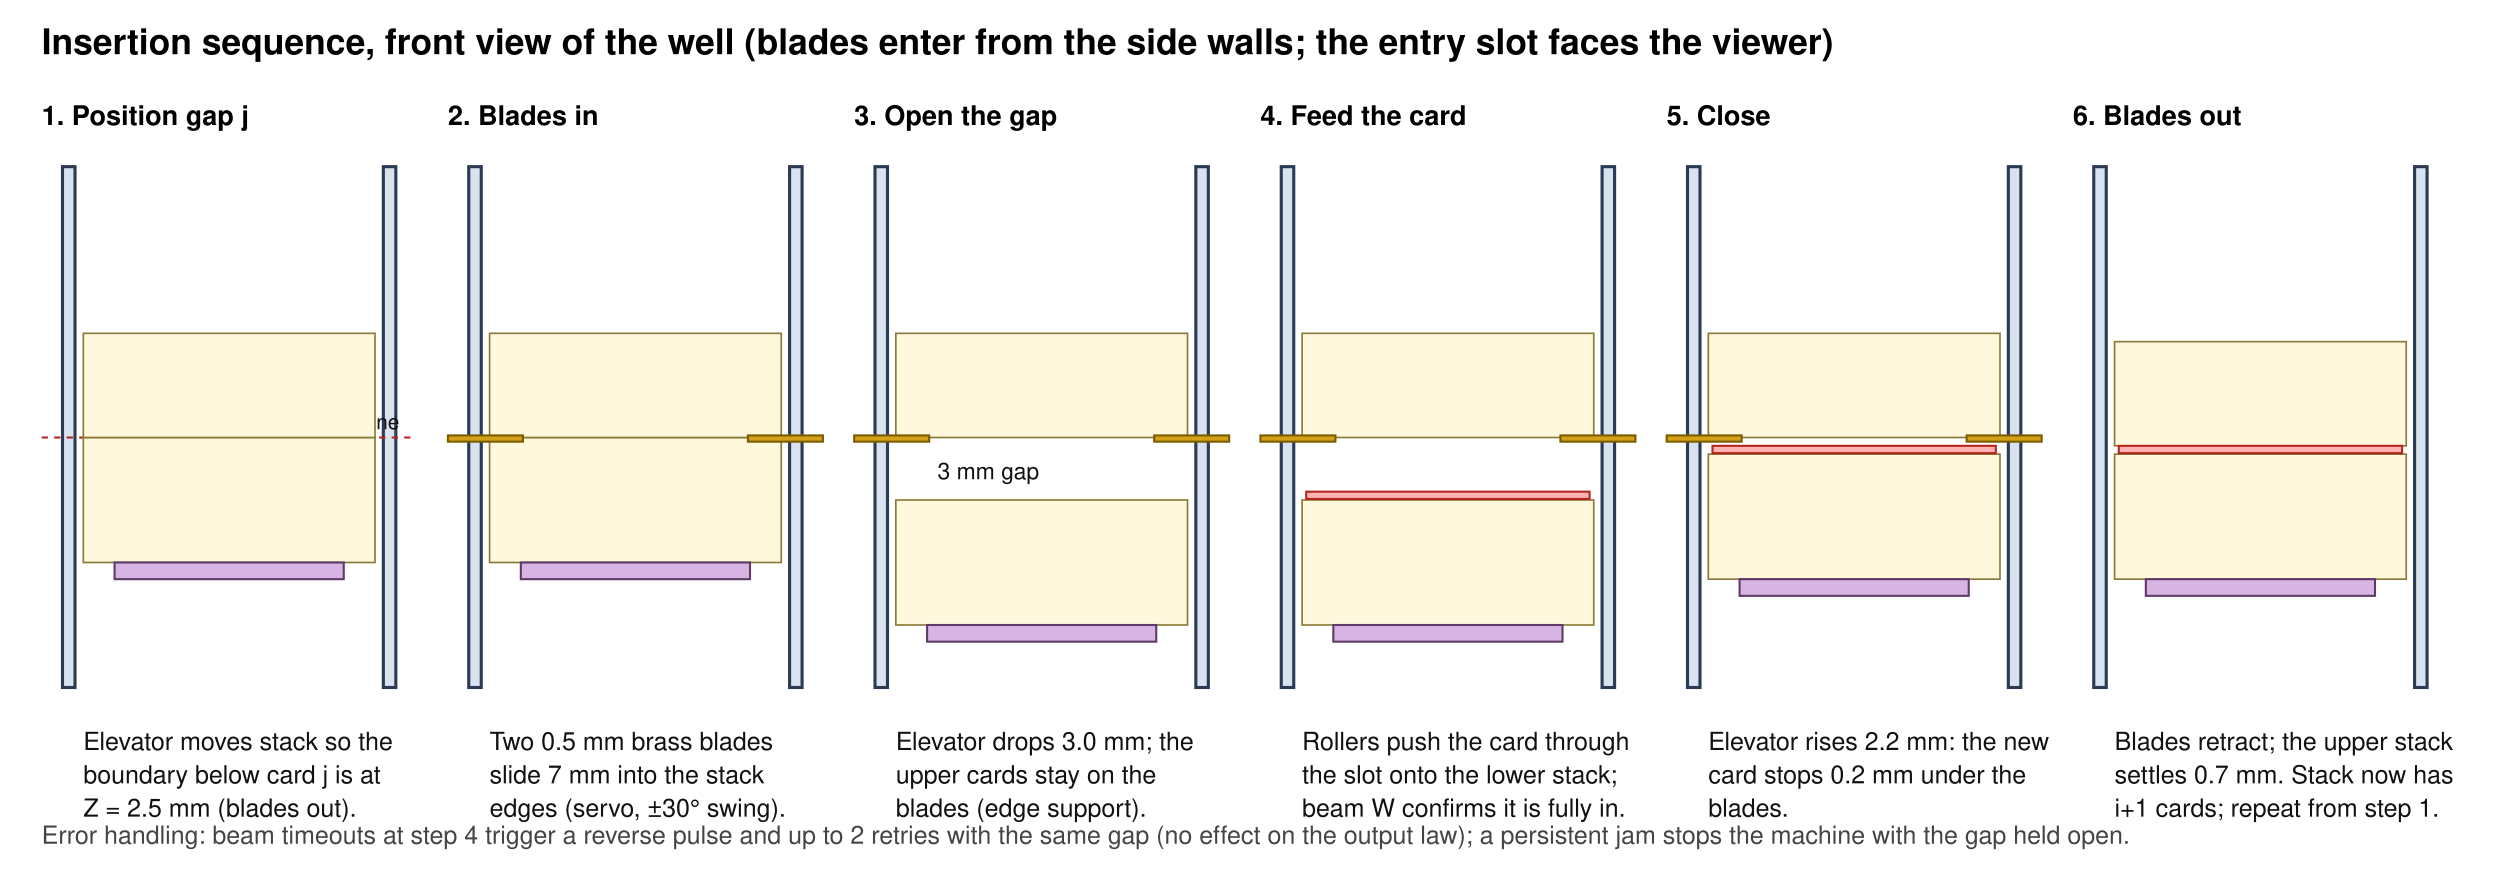
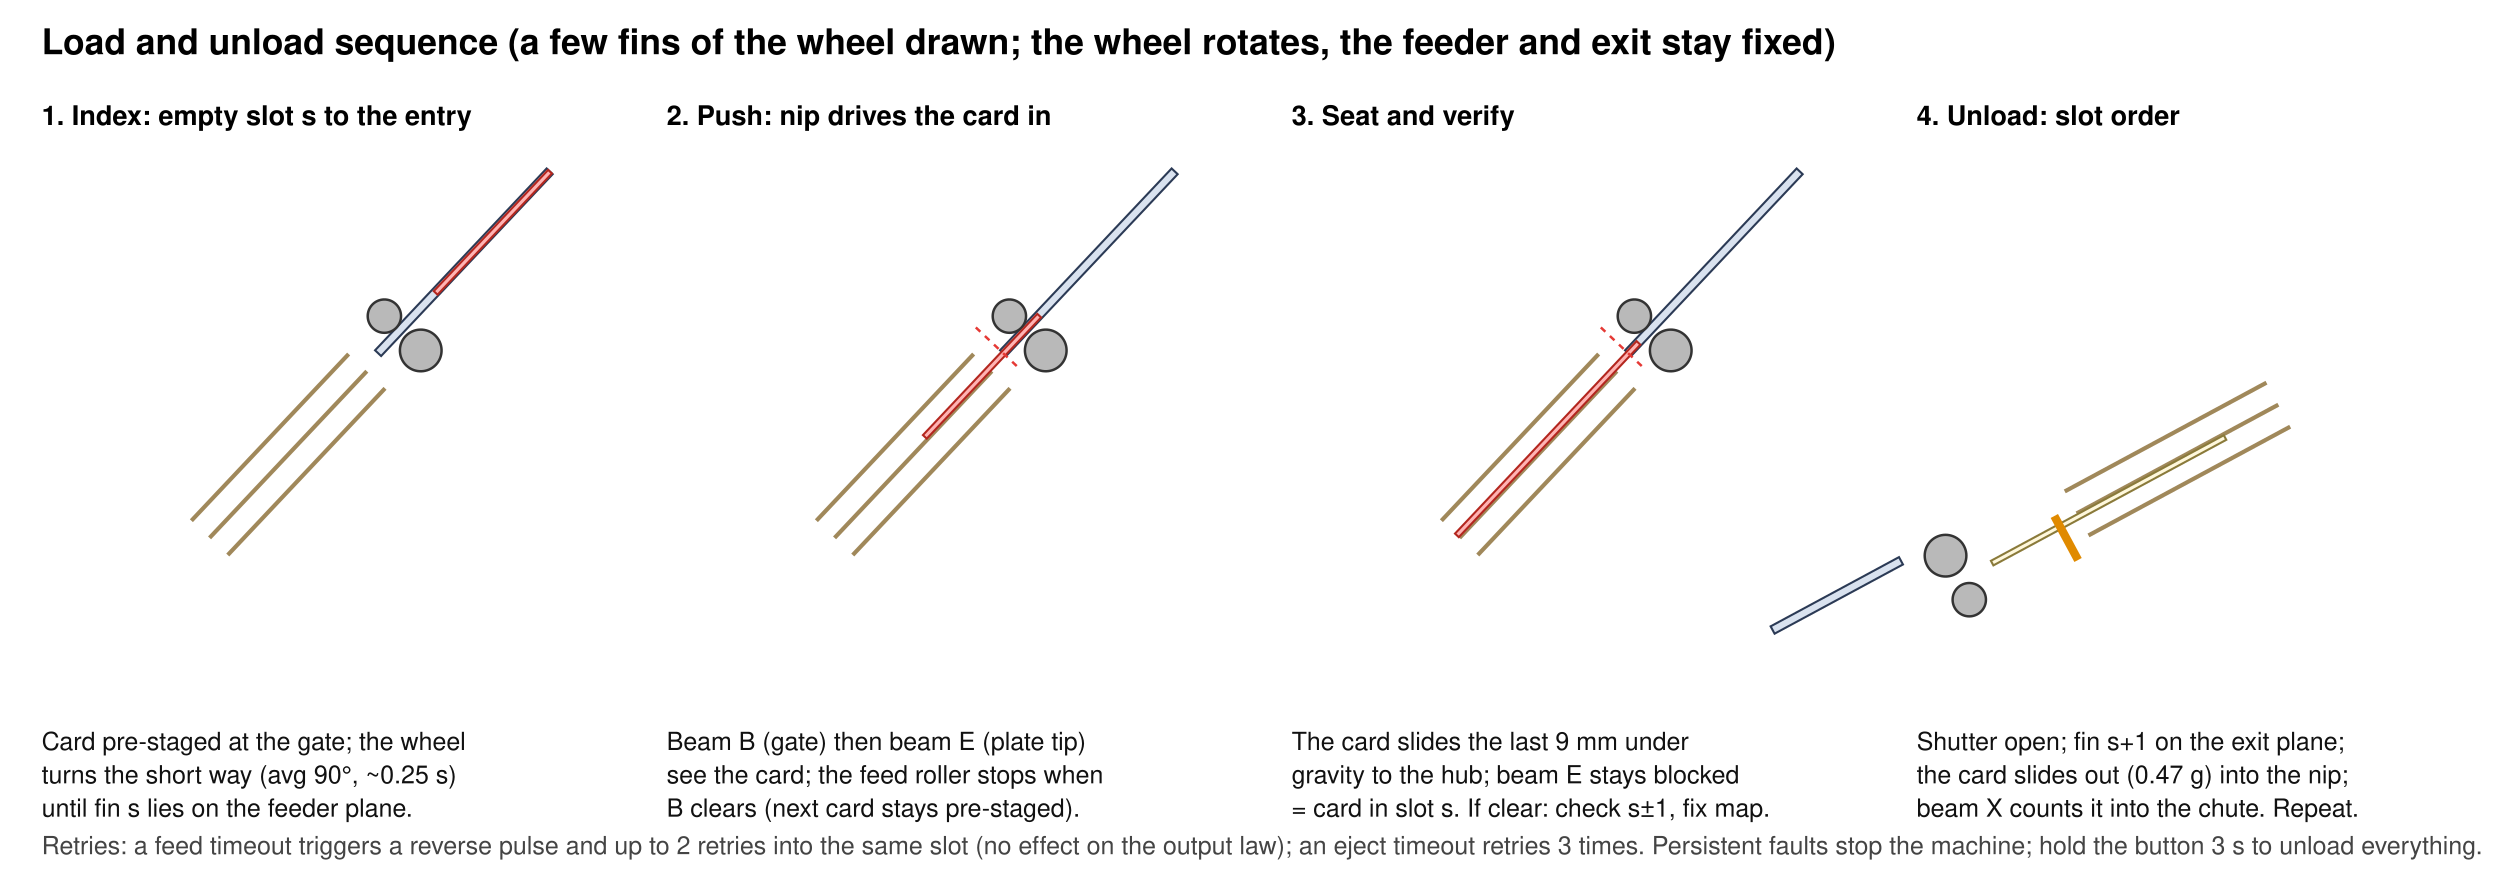
- <svg xmlns="http://www.w3.org/2000/svg" width="1200" height="420" viewBox="0 0 1200 420" font-family="Helvetica, Arial, sans-serif" font-size="12">
+ <svg xmlns="http://www.w3.org/2000/svg" width="1200" height="430" viewBox="0 0 1200 430" font-family="Helvetica, Arial, sans-serif" font-size="12">
  <style>
-     .wall { fill:#d9e2ef; stroke:#2b3a55; stroke-width:1.5; }
-     .card { fill:#fff8dc; stroke:#8a7a3a; stroke-width:0.8; }
-     .plat { fill:#d8b4e2; stroke:#5e3a6b; stroke-width:1; }
-     .blade { fill:#d4a017; stroke:#7a5c00; stroke-width:1; }
-     .new { fill:#ffb3b3; stroke:#b3261e; stroke-width:1; }
-     .t { fill:#111; }
-     .h { font-weight:bold; font-size:13px; }
-     .kz { stroke:#b3261e; stroke-width:1; stroke-dasharray:3,3; }
+     .fin { stroke:#a0885a; stroke-width:2; } .card { fill:#fff8dc; stroke:#8a7a3a; stroke-width:1; } .new { fill:#ffb3b3; stroke:#b3261e; stroke-width:1; }
+     .roller { fill:#b9b9b9; stroke:#333; stroke-width:1.2; } .shroud { stroke:#2b3a55; stroke-width:4; fill:none; } .shutter { stroke:#e08a00; stroke-width:4; fill:none; }
+     .t { fill:#111; } .h { font-weight:bold; font-size:13px; } .beam { stroke:#e53935; stroke-width:1.2; stroke-dasharray:3,3; }
  </style>
-   <text x="20" y="26" font-size="17" font-weight="bold">Insertion sequence, front view of the well (blades enter from the side walls; the entry slot faces the viewer)</text>
-   <g id="frames">
-     <g transform="translate(20,60)">
-       <text x="0" y="0" class="h">1. Position gap j</text>
-       <rect x="10" y="20" width="6" height="250" class="wall" />
-       <rect x="164" y="20" width="6" height="250" class="wall" />
-       <line x1="0" y1="150" x2="180" y2="150" class="kz" />
-       <text x="120" y="146" class="t" font-size="10">blade plane</text>
-       <rect x="20" y="150" width="140" height="60" class="card" />
-       <rect x="20" y="100" width="140" height="50" class="card" />
-       <rect x="35" y="210" width="110" height="8" class="plat" />
-       <text x="20" y="300" class="t">Elevator moves stack so the</text>
-       <text x="20" y="316" class="t">boundary below card j is at</text>
-       <text x="20" y="332" class="t">Z = 2.5 mm (blades out).</text>
+   <text x="20" y="26" font-size="17" font-weight="bold">Load and unload sequence (a few fins of the wheel drawn; the wheel rotates, the feeder and exit stay fixed)</text>
+   <g transform="translate(20,60)">
+     <text x="0" y="0" class="h">1. Index: empty slot s to the entry</text>
+     <g transform="translate(60,220) rotate(-46.667)">
+       <line x1="30" y1="0" x2="140" y2="0" class="fin" />
+       <line x1="30" y1="-12" x2="140" y2="-12" class="fin" />
+       <line x1="30" y1="12" x2="140" y2="12" class="fin" />
+       <rect x="150" y="-4" width="120" height="4" fill="#d9e2ef" stroke="#2b3a55" />
+       <circle cx="165" cy="12" r="10" class="roller" />
+       <circle cx="165" cy="-12" r="8" class="roller" />
+       <rect x="190" y="-3" width="80" height="2.5" class="new" />
    </g>
-     <g transform="translate(215,60)">
-       <text x="0" y="0" class="h">2. Blades in</text>
-       <rect x="10" y="20" width="6" height="250" class="wall" />
-       <rect x="164" y="20" width="6" height="250" class="wall" />
-       <rect x="20" y="150" width="140" height="60" class="card" />
-       <rect x="20" y="100" width="140" height="50" class="card" />
-       <rect x="35" y="210" width="110" height="8" class="plat" />
-       <rect x="0" y="149" width="36" height="3" class="blade" />
-       <rect x="144" y="149" width="36" height="3" class="blade" />
-       <text x="20" y="300" class="t">Two 0.5 mm brass blades</text>
-       <text x="20" y="316" class="t">slide 7 mm into the stack</text>
-       <text x="20" y="332" class="t">edges (servo, ±30° swing).</text>
+     <text x="0" y="300" class="t">Card pre-staged at the gate; the wheel</text>
+     <text x="0" y="316" class="t">turns the short way (avg 90°, ~0.25 s)</text>
+     <text x="0" y="332" class="t">until fin s lies on the feeder plane.</text>
+   </g>
+   <g transform="translate(320,60)">
+     <text x="0" y="0" class="h">2. Push: nip drives the card in</text>
+     <g transform="translate(60,220) rotate(-46.667)">
+       <line x1="30" y1="0" x2="140" y2="0" class="fin" />
+       <line x1="30" y1="-12" x2="140" y2="-12" class="fin" />
+       <line x1="30" y1="12" x2="140" y2="12" class="fin" />
+       <rect x="150" y="-4" width="120" height="4" fill="#d9e2ef" stroke="#2b3a55" />
+       <circle cx="165" cy="12" r="10" class="roller" />
+       <circle cx="165" cy="-12" r="8" class="roller" />
+       <rect x="95" y="-3" width="80" height="2.5" class="new" />
+       <line x1="150" y1="-20" x2="150" y2="8" class="beam" />
    </g>
-     <g transform="translate(410,60)">
-       <text x="0" y="0" class="h">3. Open the gap</text>
-       <rect x="10" y="20" width="6" height="250" class="wall" />
-       <rect x="164" y="20" width="6" height="250" class="wall" />
-       <rect x="20" y="180" width="140" height="60" class="card" />
-       <rect x="20" y="100" width="140" height="50" class="card" />
-       <rect x="35" y="240" width="110" height="8" class="plat" />
-       <rect x="0" y="149" width="36" height="3" class="blade" />
-       <rect x="144" y="149" width="36" height="3" class="blade" />
-       <text x="40" y="170" class="t" fill="#b3261e" font-size="11">3 mm gap</text>
-       <text x="20" y="300" class="t">Elevator drops 3.0 mm; the</text>
-       <text x="20" y="316" class="t">upper cards stay on the</text>
-       <text x="20" y="332" class="t">blades (edge support).</text>
+     <text x="0" y="300" class="t">Beam B (gate) then beam E (plate tip)</text>
+     <text x="0" y="316" class="t">see the card; the feed roller stops when</text>
+     <text x="0" y="332" class="t">B clears (next card stays pre-staged).</text>
+   </g>
+   <g transform="translate(620,60)">
+     <text x="0" y="0" class="h">3. Seat and verify</text>
+     <g transform="translate(60,220) rotate(-46.667)">
+       <line x1="30" y1="0" x2="140" y2="0" class="fin" />
+       <line x1="30" y1="-12" x2="140" y2="-12" class="fin" />
+       <line x1="30" y1="12" x2="140" y2="12" class="fin" />
+       <rect x="150" y="-4" width="120" height="4" fill="#d9e2ef" stroke="#2b3a55" />
+       <circle cx="165" cy="12" r="10" class="roller" />
+       <circle cx="165" cy="-12" r="8" class="roller" />
+       <rect x="30" y="-3" width="127" height="2.5" class="new" />
+       <line x1="150" y1="-20" x2="150" y2="8" class="beam" />
    </g>
-     <g transform="translate(605,60)">
-       <text x="0" y="0" class="h">4. Feed the card</text>
-       <rect x="10" y="20" width="6" height="250" class="wall" />
-       <rect x="164" y="20" width="6" height="250" class="wall" />
-       <rect x="20" y="180" width="140" height="60" class="card" />
-       <rect x="20" y="100" width="140" height="50" class="card" />
-       <rect x="35" y="240" width="110" height="8" class="plat" />
-       <rect x="0" y="149" width="36" height="3" class="blade" />
-       <rect x="144" y="149" width="36" height="3" class="blade" />
-       <rect x="22" y="176" width="136" height="3.5" class="new" />
-       <text x="20" y="300" class="t">Rollers push the card through</text>
-       <text x="20" y="316" class="t">the slot onto the lower stack;</text>
-       <text x="20" y="332" class="t">beam W confirms it is fully in.</text>
+     <text x="0" y="300" class="t">The card slides the last 9 mm under</text>
+     <text x="0" y="316" class="t">gravity to the hub; beam E stays blocked</text>
+     <text x="0" y="332" class="t">= card in slot s. If clear: check s±1, fix map.</text>
+   </g>
+   <g transform="translate(920,60)">
+     <text x="0" y="0" class="h">4. Unload: slot order</text>
+     <g transform="translate(200,120) rotate(-208.333)">
+       <line x1="30" y1="0" x2="140" y2="0" class="fin" />
+       <line x1="30" y1="-12" x2="140" y2="-12" class="fin" />
+       <line x1="30" y1="12" x2="140" y2="12" class="fin" />
+       <rect x="60" y="-3" width="127" height="2.5" class="card" />
+       <circle cx="205" cy="12" r="10" class="roller" />
+       <circle cx="205" cy="-12" r="8" class="roller" />
+       <line x1="150" y1="-20" x2="150" y2="4" class="shutter" />
+       <rect x="225" y="18" width="70" height="4" fill="#d9e2ef" stroke="#2b3a55" />
    </g>
-     <g transform="translate(800,60)">
-       <text x="0" y="0" class="h">5. Close</text>
-       <rect x="10" y="20" width="6" height="250" class="wall" />
-       <rect x="164" y="20" width="6" height="250" class="wall" />
-       <rect x="20" y="158" width="140" height="60" class="card" />
-       <rect x="20" y="100" width="140" height="50" class="card" />
-       <rect x="35" y="218" width="110" height="8" class="plat" />
-       <rect x="0" y="149" width="36" height="3" class="blade" />
-       <rect x="144" y="149" width="36" height="3" class="blade" />
-       <rect x="22" y="154" width="136" height="3.5" class="new" />
-       <text x="20" y="300" class="t">Elevator rises 2.2 mm: the new</text>
-       <text x="20" y="316" class="t">card stops 0.2 mm under the</text>
-       <text x="20" y="332" class="t">blades.</text>
-     </g>
-     <g transform="translate(995,60)">
-       <text x="0" y="0" class="h">6. Blades out</text>
-       <rect x="10" y="20" width="6" height="250" class="wall" />
-       <rect x="164" y="20" width="6" height="250" class="wall" />
-       <rect x="20" y="158" width="140" height="60" class="card" />
-       <rect x="20" y="104" width="140" height="50" class="card" />
-       <rect x="35" y="218" width="110" height="8" class="plat" />
-       <rect x="22" y="154" width="136" height="3.5" class="new" />
-       <text x="20" y="300" class="t">Blades retract; the upper stack</text>
-       <text x="20" y="316" class="t">settles 0.7 mm. Stack now has</text>
-       <text x="20" y="332" class="t">i+1 cards; repeat from step 1.</text>
-     </g>
+     <text x="0" y="300" class="t">Shutter open; fin s+1 on the exit plane;</text>
+     <text x="0" y="316" class="t">the card slides out (0.47 g) into the nip;</text>
+     <text x="0" y="332" class="t">beam X counts it into the chute. Repeat.</text>
  </g>
-   <text x="20" y="405" fill="#444">Error handling: beam timeouts at step 4 trigger a reverse pulse and up to 2 retries with the same gap (no effect on the output law); a persistent jam stops the machine with the gap held open.</text>
+   <text x="20" y="410" fill="#444">Retries: a feed timeout triggers a reverse pulse and up to 2 retries into the same slot (no effect on the output law); an eject timeout retries 3 times. Persistent faults stop the machine; hold the button 3 s to unload everything.</text>
</svg>
